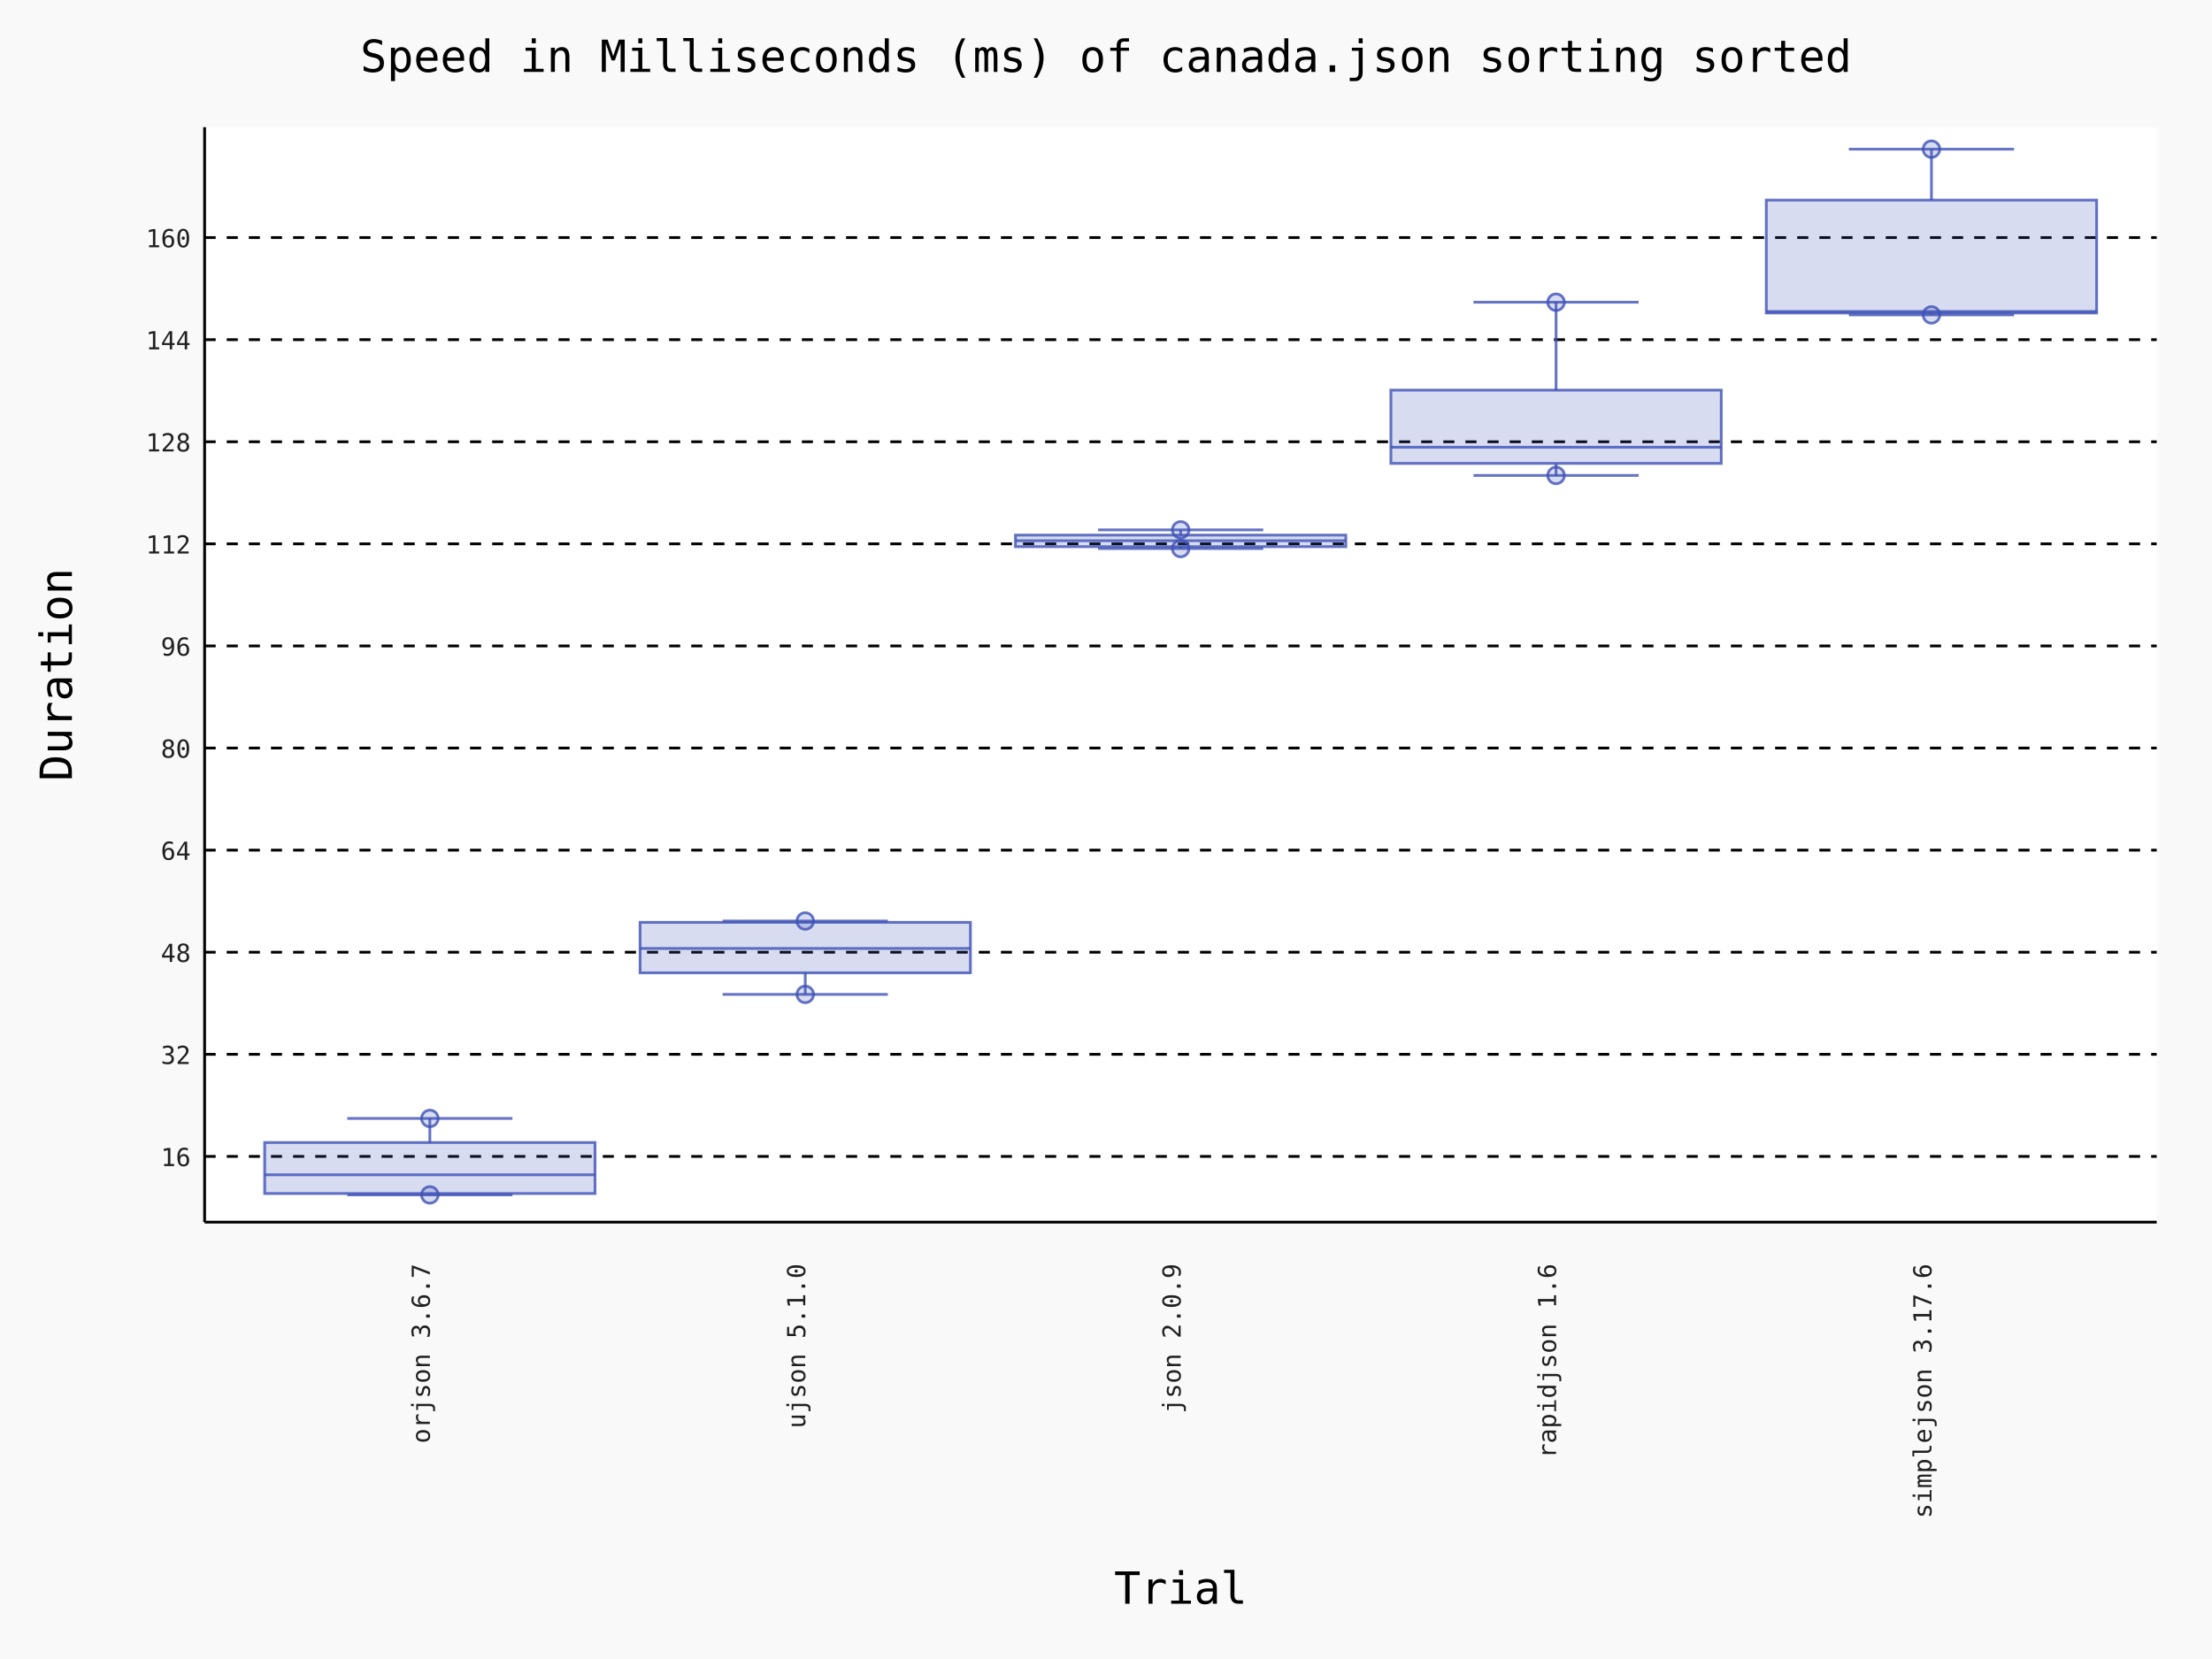
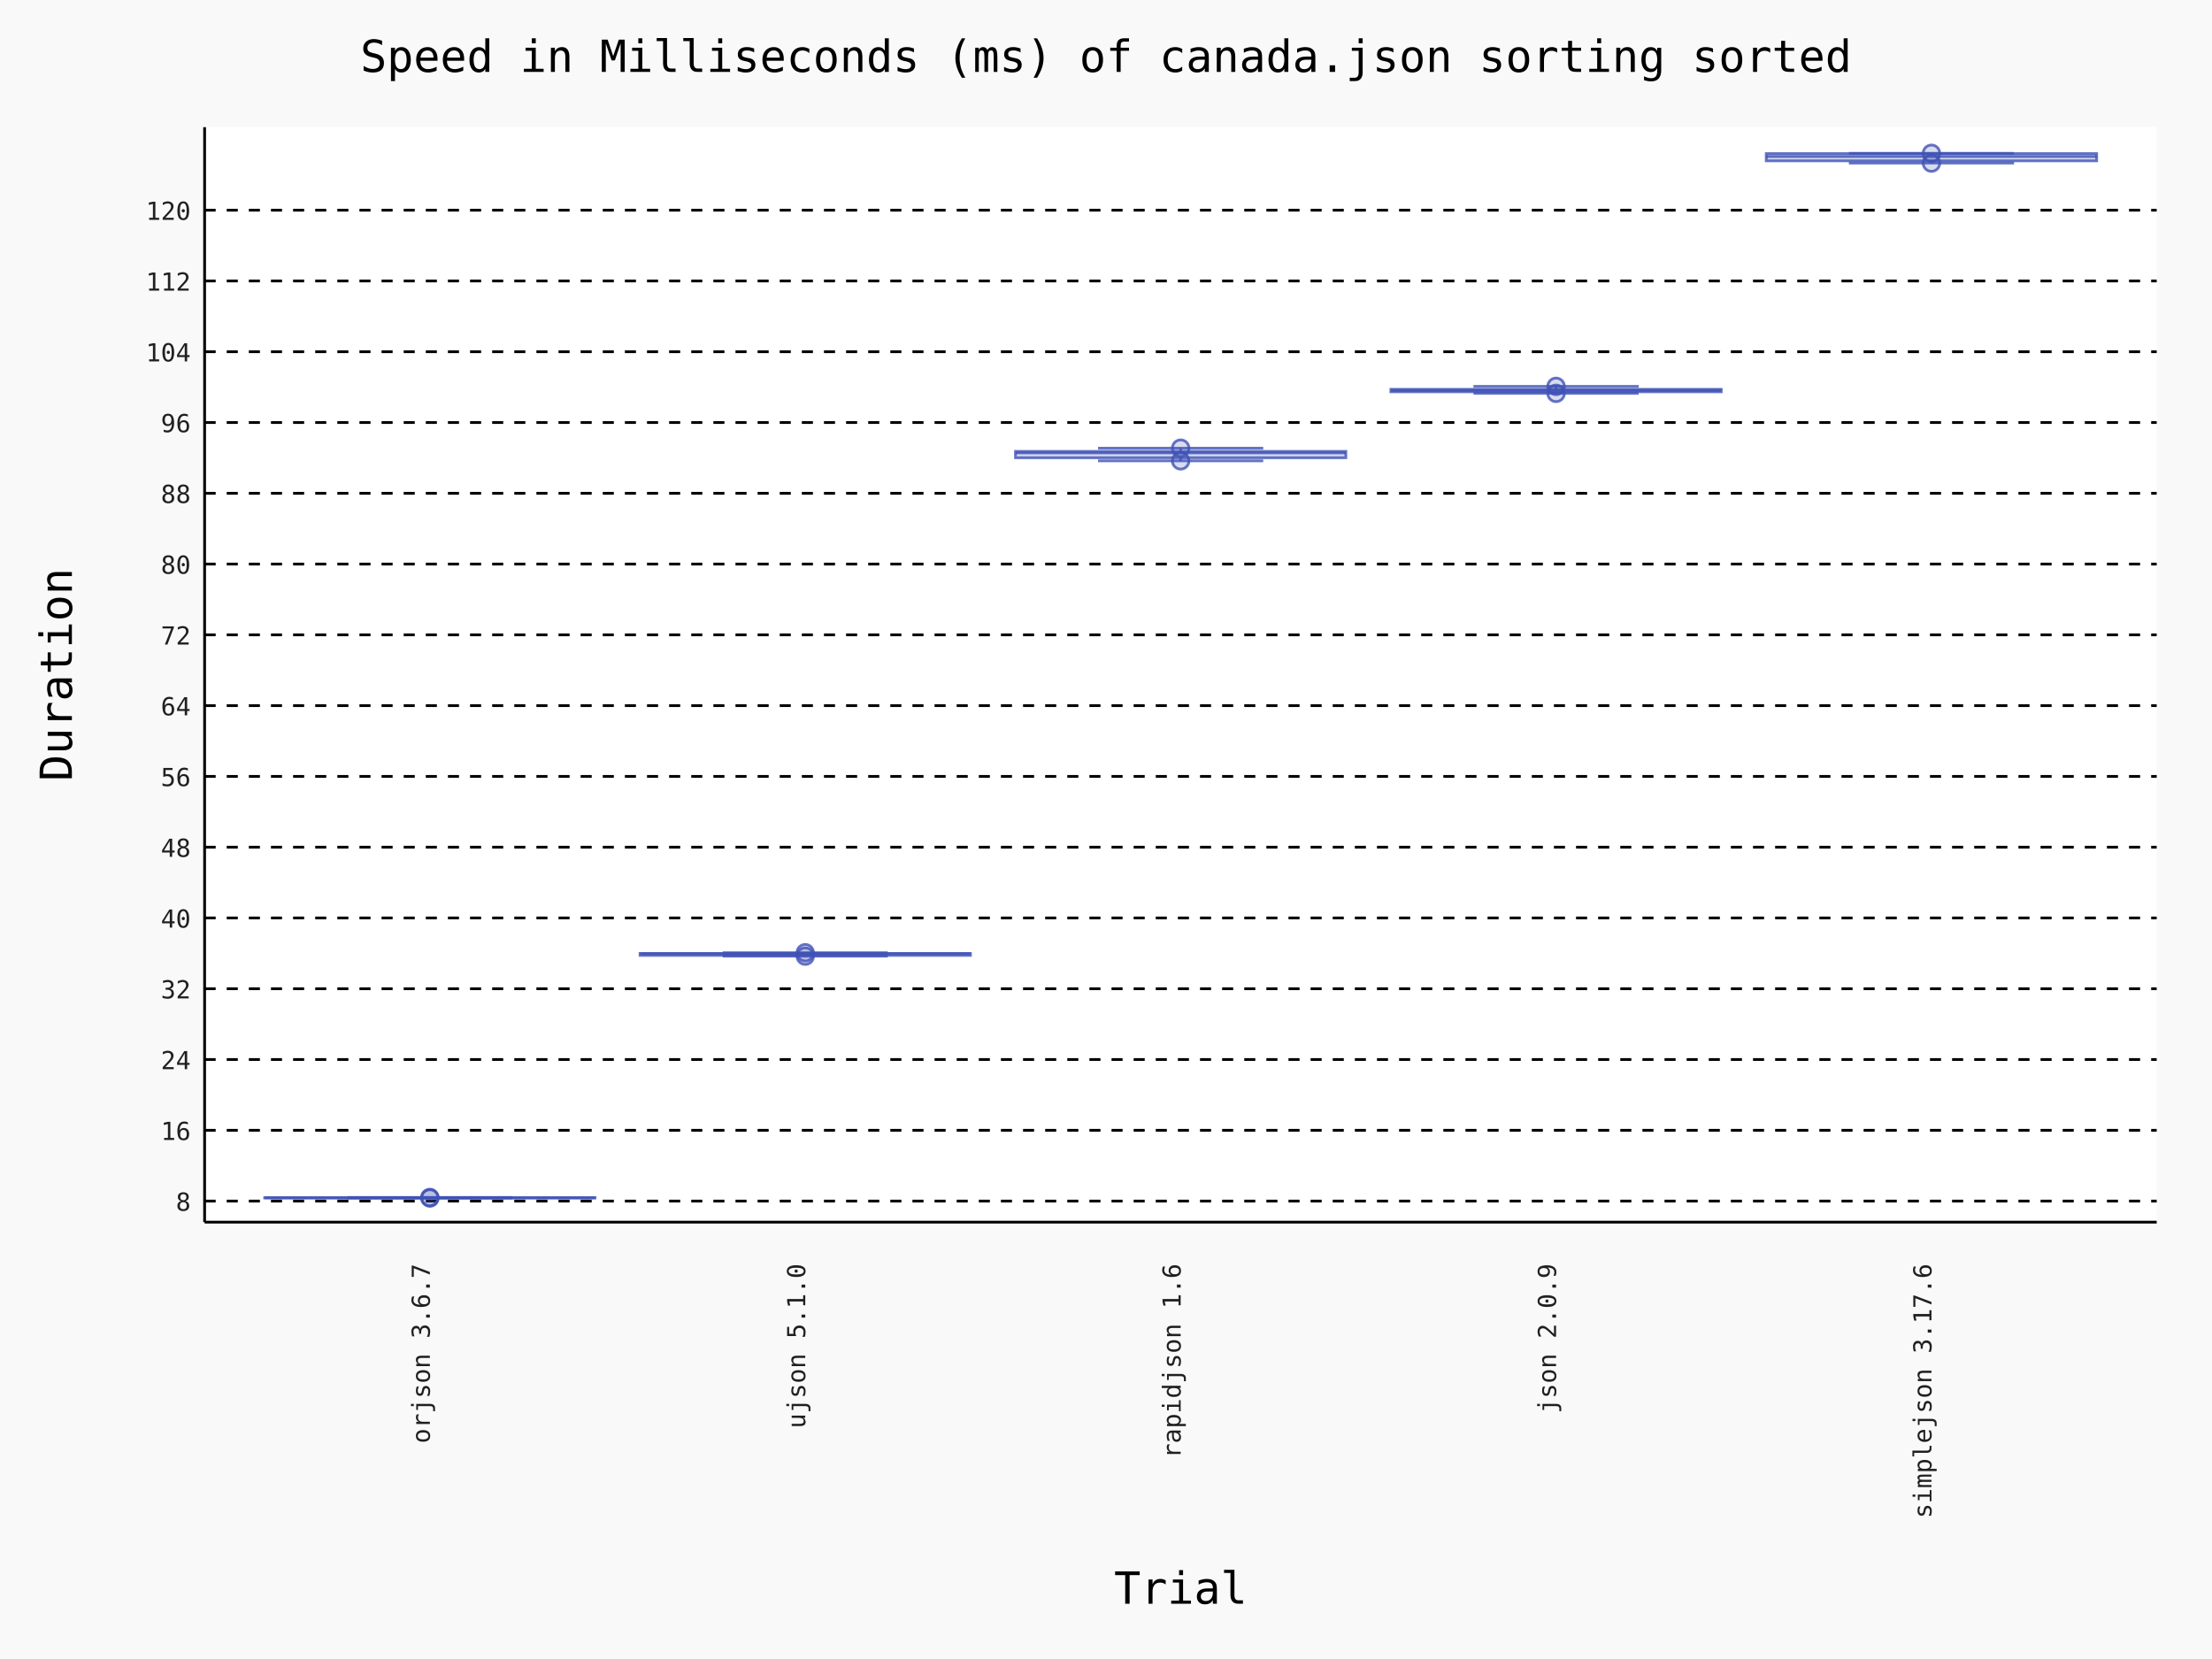
- <svg xmlns="http://www.w3.org/2000/svg" id="chart-1dc036ad-c5dd-4d63-9793-c0c69e29c4f5" class="pygal-chart" viewBox="0 0 800 600">
+ <svg xmlns="http://www.w3.org/2000/svg" id="chart-67cf3545-efe9-43ca-9584-199c4305cb6c" class="pygal-chart" viewBox="0 0 800 600">
  <defs>
-     <style type="text/css">#chart-1dc036ad-c5dd-4d63-9793-c0c69e29c4f5{-webkit-user-select:none;-webkit-font-smoothing:antialiased;font-family:Consolas,"Deja Vu Sans Mono","Bitstream Vera Sans Mono","Courier New",monospace}#chart-1dc036ad-c5dd-4d63-9793-c0c69e29c4f5 .title{font-family:Consolas,"Deja Vu Sans Mono","Bitstream Vera Sans Mono","Courier New",monospace;font-size:16px}#chart-1dc036ad-c5dd-4d63-9793-c0c69e29c4f5 .legends .legend text{font-family:Consolas,"Deja Vu Sans Mono","Bitstream Vera Sans Mono","Courier New",monospace;font-size:14px}#chart-1dc036ad-c5dd-4d63-9793-c0c69e29c4f5 .axis text{font-family:Consolas,"Deja Vu Sans Mono","Bitstream Vera Sans Mono","Courier New",monospace;font-size:10px}#chart-1dc036ad-c5dd-4d63-9793-c0c69e29c4f5 .axis text.major{font-family:Consolas,"Deja Vu Sans Mono","Bitstream Vera Sans Mono","Courier New",monospace;font-size:10px}#chart-1dc036ad-c5dd-4d63-9793-c0c69e29c4f5 .text-overlay text.value{font-family:Consolas,"Deja Vu Sans Mono","Bitstream Vera Sans Mono","Courier New",monospace;font-size:16px}#chart-1dc036ad-c5dd-4d63-9793-c0c69e29c4f5 .text-overlay text.label{font-family:Consolas,"Deja Vu Sans Mono","Bitstream Vera Sans Mono","Courier New",monospace;font-size:10px}#chart-1dc036ad-c5dd-4d63-9793-c0c69e29c4f5 .tooltip{font-family:Consolas,"Deja Vu Sans Mono","Bitstream Vera Sans Mono","Courier New",monospace;font-size:14px}#chart-1dc036ad-c5dd-4d63-9793-c0c69e29c4f5 text.no_data{font-family:Consolas,"Deja Vu Sans Mono","Bitstream Vera Sans Mono","Courier New",monospace;font-size:64px}
- #chart-1dc036ad-c5dd-4d63-9793-c0c69e29c4f5{background-color:rgba(249,249,249,1)}#chart-1dc036ad-c5dd-4d63-9793-c0c69e29c4f5 path,#chart-1dc036ad-c5dd-4d63-9793-c0c69e29c4f5 line,#chart-1dc036ad-c5dd-4d63-9793-c0c69e29c4f5 rect,#chart-1dc036ad-c5dd-4d63-9793-c0c69e29c4f5 circle{-webkit-transition:150ms;-moz-transition:150ms;transition:150ms}#chart-1dc036ad-c5dd-4d63-9793-c0c69e29c4f5 .graph &gt; .background{fill:rgba(249,249,249,1)}#chart-1dc036ad-c5dd-4d63-9793-c0c69e29c4f5 .plot &gt; .background{fill:rgba(255,255,255,1)}#chart-1dc036ad-c5dd-4d63-9793-c0c69e29c4f5 .graph{fill:rgba(0,0,0,.87)}#chart-1dc036ad-c5dd-4d63-9793-c0c69e29c4f5 text.no_data{fill:rgba(0,0,0,1)}#chart-1dc036ad-c5dd-4d63-9793-c0c69e29c4f5 .title{fill:rgba(0,0,0,1)}#chart-1dc036ad-c5dd-4d63-9793-c0c69e29c4f5 .legends .legend text{fill:rgba(0,0,0,.87)}#chart-1dc036ad-c5dd-4d63-9793-c0c69e29c4f5 .legends .legend:hover text{fill:rgba(0,0,0,1)}#chart-1dc036ad-c5dd-4d63-9793-c0c69e29c4f5 .axis .line{stroke:rgba(0,0,0,1)}#chart-1dc036ad-c5dd-4d63-9793-c0c69e29c4f5 .axis .guide.line{stroke:rgba(0,0,0,.54)}#chart-1dc036ad-c5dd-4d63-9793-c0c69e29c4f5 .axis .major.line{stroke:rgba(0,0,0,.87)}#chart-1dc036ad-c5dd-4d63-9793-c0c69e29c4f5 .axis text.major{fill:rgba(0,0,0,1)}#chart-1dc036ad-c5dd-4d63-9793-c0c69e29c4f5 .axis.y .guides:hover .guide.line,#chart-1dc036ad-c5dd-4d63-9793-c0c69e29c4f5 .line-graph .axis.x .guides:hover .guide.line,#chart-1dc036ad-c5dd-4d63-9793-c0c69e29c4f5 .stackedline-graph .axis.x .guides:hover .guide.line,#chart-1dc036ad-c5dd-4d63-9793-c0c69e29c4f5 .xy-graph .axis.x .guides:hover .guide.line{stroke:rgba(0,0,0,1)}#chart-1dc036ad-c5dd-4d63-9793-c0c69e29c4f5 .axis .guides:hover text{fill:rgba(0,0,0,1)}#chart-1dc036ad-c5dd-4d63-9793-c0c69e29c4f5 .reactive{fill-opacity:.7;stroke-opacity:.8;stroke-width:1}#chart-1dc036ad-c5dd-4d63-9793-c0c69e29c4f5 .ci{stroke:rgba(0,0,0,.87)}#chart-1dc036ad-c5dd-4d63-9793-c0c69e29c4f5 .reactive.active,#chart-1dc036ad-c5dd-4d63-9793-c0c69e29c4f5 .active .reactive{fill-opacity:.8;stroke-opacity:.9;stroke-width:4}#chart-1dc036ad-c5dd-4d63-9793-c0c69e29c4f5 .ci .reactive.active{stroke-width:1.5}#chart-1dc036ad-c5dd-4d63-9793-c0c69e29c4f5 .series text{fill:rgba(0,0,0,1)}#chart-1dc036ad-c5dd-4d63-9793-c0c69e29c4f5 .tooltip rect{fill:rgba(255,255,255,1);stroke:rgba(0,0,0,1);-webkit-transition:opacity 150ms;-moz-transition:opacity 150ms;transition:opacity 150ms}#chart-1dc036ad-c5dd-4d63-9793-c0c69e29c4f5 .tooltip .label{fill:rgba(0,0,0,.87)}#chart-1dc036ad-c5dd-4d63-9793-c0c69e29c4f5 .tooltip .label{fill:rgba(0,0,0,.87)}#chart-1dc036ad-c5dd-4d63-9793-c0c69e29c4f5 .tooltip .legend{font-size:.8em;fill:rgba(0,0,0,.54)}#chart-1dc036ad-c5dd-4d63-9793-c0c69e29c4f5 .tooltip .x_label{font-size:.6em;fill:rgba(0,0,0,1)}#chart-1dc036ad-c5dd-4d63-9793-c0c69e29c4f5 .tooltip .xlink{font-size:.5em;text-decoration:underline}#chart-1dc036ad-c5dd-4d63-9793-c0c69e29c4f5 .tooltip .value{font-size:1.5em}#chart-1dc036ad-c5dd-4d63-9793-c0c69e29c4f5 .bound{font-size:.5em}#chart-1dc036ad-c5dd-4d63-9793-c0c69e29c4f5 .max-value{font-size:.75em;fill:rgba(0,0,0,.54)}#chart-1dc036ad-c5dd-4d63-9793-c0c69e29c4f5 .map-element{fill:rgba(255,255,255,1);stroke:rgba(0,0,0,.54) !important}#chart-1dc036ad-c5dd-4d63-9793-c0c69e29c4f5 .map-element .reactive{fill-opacity:inherit;stroke-opacity:inherit}#chart-1dc036ad-c5dd-4d63-9793-c0c69e29c4f5 .color-0,#chart-1dc036ad-c5dd-4d63-9793-c0c69e29c4f5 .color-0 a:visited{stroke:#3F51B5;fill:#3F51B5}#chart-1dc036ad-c5dd-4d63-9793-c0c69e29c4f5 .color-1,#chart-1dc036ad-c5dd-4d63-9793-c0c69e29c4f5 .color-1 a:visited{stroke:#3F51B5;fill:#3F51B5}#chart-1dc036ad-c5dd-4d63-9793-c0c69e29c4f5 .color-2,#chart-1dc036ad-c5dd-4d63-9793-c0c69e29c4f5 .color-2 a:visited{stroke:#3F51B5;fill:#3F51B5}#chart-1dc036ad-c5dd-4d63-9793-c0c69e29c4f5 .color-3,#chart-1dc036ad-c5dd-4d63-9793-c0c69e29c4f5 .color-3 a:visited{stroke:#3F51B5;fill:#3F51B5}#chart-1dc036ad-c5dd-4d63-9793-c0c69e29c4f5 .color-4,#chart-1dc036ad-c5dd-4d63-9793-c0c69e29c4f5 .color-4 a:visited{stroke:#3F51B5;fill:#3F51B5}#chart-1dc036ad-c5dd-4d63-9793-c0c69e29c4f5 .text-overlay .color-0 text{fill:black}#chart-1dc036ad-c5dd-4d63-9793-c0c69e29c4f5 .text-overlay .color-1 text{fill:black}#chart-1dc036ad-c5dd-4d63-9793-c0c69e29c4f5 .text-overlay .color-2 text{fill:black}#chart-1dc036ad-c5dd-4d63-9793-c0c69e29c4f5 .text-overlay .color-3 text{fill:black}#chart-1dc036ad-c5dd-4d63-9793-c0c69e29c4f5 .text-overlay .color-4 text{fill:black}
- #chart-1dc036ad-c5dd-4d63-9793-c0c69e29c4f5 text.no_data{text-anchor:middle}#chart-1dc036ad-c5dd-4d63-9793-c0c69e29c4f5 .guide.line{fill:none}#chart-1dc036ad-c5dd-4d63-9793-c0c69e29c4f5 .centered{text-anchor:middle}#chart-1dc036ad-c5dd-4d63-9793-c0c69e29c4f5 .title{text-anchor:middle}#chart-1dc036ad-c5dd-4d63-9793-c0c69e29c4f5 .legends .legend text{fill-opacity:1}#chart-1dc036ad-c5dd-4d63-9793-c0c69e29c4f5 .axis.x text{text-anchor:middle}#chart-1dc036ad-c5dd-4d63-9793-c0c69e29c4f5 .axis.x:not(.web) text[transform]{text-anchor:start}#chart-1dc036ad-c5dd-4d63-9793-c0c69e29c4f5 .axis.x:not(.web) text[transform].backwards{text-anchor:end}#chart-1dc036ad-c5dd-4d63-9793-c0c69e29c4f5 .axis.y text{text-anchor:end}#chart-1dc036ad-c5dd-4d63-9793-c0c69e29c4f5 .axis.y text[transform].backwards{text-anchor:start}#chart-1dc036ad-c5dd-4d63-9793-c0c69e29c4f5 .axis.y2 text{text-anchor:start}#chart-1dc036ad-c5dd-4d63-9793-c0c69e29c4f5 .axis.y2 text[transform].backwards{text-anchor:end}#chart-1dc036ad-c5dd-4d63-9793-c0c69e29c4f5 .axis .guide.line{stroke-dasharray:4,4;stroke:black}#chart-1dc036ad-c5dd-4d63-9793-c0c69e29c4f5 .axis .major.guide.line{stroke-dasharray:6,6;stroke:black}#chart-1dc036ad-c5dd-4d63-9793-c0c69e29c4f5 .horizontal .axis.y .guide.line,#chart-1dc036ad-c5dd-4d63-9793-c0c69e29c4f5 .horizontal .axis.y2 .guide.line,#chart-1dc036ad-c5dd-4d63-9793-c0c69e29c4f5 .vertical .axis.x .guide.line{opacity:0}#chart-1dc036ad-c5dd-4d63-9793-c0c69e29c4f5 .horizontal .axis.always_show .guide.line,#chart-1dc036ad-c5dd-4d63-9793-c0c69e29c4f5 .vertical .axis.always_show .guide.line{opacity:1 !important}#chart-1dc036ad-c5dd-4d63-9793-c0c69e29c4f5 .axis.y .guides:hover .guide.line,#chart-1dc036ad-c5dd-4d63-9793-c0c69e29c4f5 .axis.y2 .guides:hover .guide.line,#chart-1dc036ad-c5dd-4d63-9793-c0c69e29c4f5 .axis.x .guides:hover .guide.line{opacity:1}#chart-1dc036ad-c5dd-4d63-9793-c0c69e29c4f5 .axis .guides:hover text{opacity:1}#chart-1dc036ad-c5dd-4d63-9793-c0c69e29c4f5 .nofill{fill:none}#chart-1dc036ad-c5dd-4d63-9793-c0c69e29c4f5 .subtle-fill{fill-opacity:.2}#chart-1dc036ad-c5dd-4d63-9793-c0c69e29c4f5 .dot{stroke-width:1px;fill-opacity:1;stroke-opacity:1}#chart-1dc036ad-c5dd-4d63-9793-c0c69e29c4f5 .dot.active{stroke-width:5px}#chart-1dc036ad-c5dd-4d63-9793-c0c69e29c4f5 .dot.negative{fill:transparent}#chart-1dc036ad-c5dd-4d63-9793-c0c69e29c4f5 text,#chart-1dc036ad-c5dd-4d63-9793-c0c69e29c4f5 tspan{stroke:none !important}#chart-1dc036ad-c5dd-4d63-9793-c0c69e29c4f5 .series text.active{opacity:1}#chart-1dc036ad-c5dd-4d63-9793-c0c69e29c4f5 .tooltip rect{fill-opacity:.95;stroke-width:.5}#chart-1dc036ad-c5dd-4d63-9793-c0c69e29c4f5 .tooltip text{fill-opacity:1}#chart-1dc036ad-c5dd-4d63-9793-c0c69e29c4f5 .showable{visibility:hidden}#chart-1dc036ad-c5dd-4d63-9793-c0c69e29c4f5 .showable.shown{visibility:visible}#chart-1dc036ad-c5dd-4d63-9793-c0c69e29c4f5 .gauge-background{fill:rgba(229,229,229,1);stroke:none}#chart-1dc036ad-c5dd-4d63-9793-c0c69e29c4f5 .bg-lines{stroke:rgba(249,249,249,1);stroke-width:2px}
+     <style type="text/css">#chart-67cf3545-efe9-43ca-9584-199c4305cb6c{-webkit-user-select:none;-webkit-font-smoothing:antialiased;font-family:Consolas,"Deja Vu Sans Mono","Bitstream Vera Sans Mono","Courier New",monospace}#chart-67cf3545-efe9-43ca-9584-199c4305cb6c .title{font-family:Consolas,"Deja Vu Sans Mono","Bitstream Vera Sans Mono","Courier New",monospace;font-size:16px}#chart-67cf3545-efe9-43ca-9584-199c4305cb6c .legends .legend text{font-family:Consolas,"Deja Vu Sans Mono","Bitstream Vera Sans Mono","Courier New",monospace;font-size:14px}#chart-67cf3545-efe9-43ca-9584-199c4305cb6c .axis text{font-family:Consolas,"Deja Vu Sans Mono","Bitstream Vera Sans Mono","Courier New",monospace;font-size:10px}#chart-67cf3545-efe9-43ca-9584-199c4305cb6c .axis text.major{font-family:Consolas,"Deja Vu Sans Mono","Bitstream Vera Sans Mono","Courier New",monospace;font-size:10px}#chart-67cf3545-efe9-43ca-9584-199c4305cb6c .text-overlay text.value{font-family:Consolas,"Deja Vu Sans Mono","Bitstream Vera Sans Mono","Courier New",monospace;font-size:16px}#chart-67cf3545-efe9-43ca-9584-199c4305cb6c .text-overlay text.label{font-family:Consolas,"Deja Vu Sans Mono","Bitstream Vera Sans Mono","Courier New",monospace;font-size:10px}#chart-67cf3545-efe9-43ca-9584-199c4305cb6c .tooltip{font-family:Consolas,"Deja Vu Sans Mono","Bitstream Vera Sans Mono","Courier New",monospace;font-size:14px}#chart-67cf3545-efe9-43ca-9584-199c4305cb6c text.no_data{font-family:Consolas,"Deja Vu Sans Mono","Bitstream Vera Sans Mono","Courier New",monospace;font-size:64px}
+ #chart-67cf3545-efe9-43ca-9584-199c4305cb6c{background-color:rgba(249,249,249,1)}#chart-67cf3545-efe9-43ca-9584-199c4305cb6c path,#chart-67cf3545-efe9-43ca-9584-199c4305cb6c line,#chart-67cf3545-efe9-43ca-9584-199c4305cb6c rect,#chart-67cf3545-efe9-43ca-9584-199c4305cb6c circle{-webkit-transition:150ms;-moz-transition:150ms;transition:150ms}#chart-67cf3545-efe9-43ca-9584-199c4305cb6c .graph &gt; .background{fill:rgba(249,249,249,1)}#chart-67cf3545-efe9-43ca-9584-199c4305cb6c .plot &gt; .background{fill:rgba(255,255,255,1)}#chart-67cf3545-efe9-43ca-9584-199c4305cb6c .graph{fill:rgba(0,0,0,.87)}#chart-67cf3545-efe9-43ca-9584-199c4305cb6c text.no_data{fill:rgba(0,0,0,1)}#chart-67cf3545-efe9-43ca-9584-199c4305cb6c .title{fill:rgba(0,0,0,1)}#chart-67cf3545-efe9-43ca-9584-199c4305cb6c .legends .legend text{fill:rgba(0,0,0,.87)}#chart-67cf3545-efe9-43ca-9584-199c4305cb6c .legends .legend:hover text{fill:rgba(0,0,0,1)}#chart-67cf3545-efe9-43ca-9584-199c4305cb6c .axis .line{stroke:rgba(0,0,0,1)}#chart-67cf3545-efe9-43ca-9584-199c4305cb6c .axis .guide.line{stroke:rgba(0,0,0,.54)}#chart-67cf3545-efe9-43ca-9584-199c4305cb6c .axis .major.line{stroke:rgba(0,0,0,.87)}#chart-67cf3545-efe9-43ca-9584-199c4305cb6c .axis text.major{fill:rgba(0,0,0,1)}#chart-67cf3545-efe9-43ca-9584-199c4305cb6c .axis.y .guides:hover .guide.line,#chart-67cf3545-efe9-43ca-9584-199c4305cb6c .line-graph .axis.x .guides:hover .guide.line,#chart-67cf3545-efe9-43ca-9584-199c4305cb6c .stackedline-graph .axis.x .guides:hover .guide.line,#chart-67cf3545-efe9-43ca-9584-199c4305cb6c .xy-graph .axis.x .guides:hover .guide.line{stroke:rgba(0,0,0,1)}#chart-67cf3545-efe9-43ca-9584-199c4305cb6c .axis .guides:hover text{fill:rgba(0,0,0,1)}#chart-67cf3545-efe9-43ca-9584-199c4305cb6c .reactive{fill-opacity:.7;stroke-opacity:.8;stroke-width:1}#chart-67cf3545-efe9-43ca-9584-199c4305cb6c .ci{stroke:rgba(0,0,0,.87)}#chart-67cf3545-efe9-43ca-9584-199c4305cb6c .reactive.active,#chart-67cf3545-efe9-43ca-9584-199c4305cb6c .active .reactive{fill-opacity:.8;stroke-opacity:.9;stroke-width:4}#chart-67cf3545-efe9-43ca-9584-199c4305cb6c .ci .reactive.active{stroke-width:1.5}#chart-67cf3545-efe9-43ca-9584-199c4305cb6c .series text{fill:rgba(0,0,0,1)}#chart-67cf3545-efe9-43ca-9584-199c4305cb6c .tooltip rect{fill:rgba(255,255,255,1);stroke:rgba(0,0,0,1);-webkit-transition:opacity 150ms;-moz-transition:opacity 150ms;transition:opacity 150ms}#chart-67cf3545-efe9-43ca-9584-199c4305cb6c .tooltip .label{fill:rgba(0,0,0,.87)}#chart-67cf3545-efe9-43ca-9584-199c4305cb6c .tooltip .label{fill:rgba(0,0,0,.87)}#chart-67cf3545-efe9-43ca-9584-199c4305cb6c .tooltip .legend{font-size:.8em;fill:rgba(0,0,0,.54)}#chart-67cf3545-efe9-43ca-9584-199c4305cb6c .tooltip .x_label{font-size:.6em;fill:rgba(0,0,0,1)}#chart-67cf3545-efe9-43ca-9584-199c4305cb6c .tooltip .xlink{font-size:.5em;text-decoration:underline}#chart-67cf3545-efe9-43ca-9584-199c4305cb6c .tooltip .value{font-size:1.5em}#chart-67cf3545-efe9-43ca-9584-199c4305cb6c .bound{font-size:.5em}#chart-67cf3545-efe9-43ca-9584-199c4305cb6c .max-value{font-size:.75em;fill:rgba(0,0,0,.54)}#chart-67cf3545-efe9-43ca-9584-199c4305cb6c .map-element{fill:rgba(255,255,255,1);stroke:rgba(0,0,0,.54) !important}#chart-67cf3545-efe9-43ca-9584-199c4305cb6c .map-element .reactive{fill-opacity:inherit;stroke-opacity:inherit}#chart-67cf3545-efe9-43ca-9584-199c4305cb6c .color-0,#chart-67cf3545-efe9-43ca-9584-199c4305cb6c .color-0 a:visited{stroke:#3F51B5;fill:#3F51B5}#chart-67cf3545-efe9-43ca-9584-199c4305cb6c .color-1,#chart-67cf3545-efe9-43ca-9584-199c4305cb6c .color-1 a:visited{stroke:#3F51B5;fill:#3F51B5}#chart-67cf3545-efe9-43ca-9584-199c4305cb6c .color-2,#chart-67cf3545-efe9-43ca-9584-199c4305cb6c .color-2 a:visited{stroke:#3F51B5;fill:#3F51B5}#chart-67cf3545-efe9-43ca-9584-199c4305cb6c .color-3,#chart-67cf3545-efe9-43ca-9584-199c4305cb6c .color-3 a:visited{stroke:#3F51B5;fill:#3F51B5}#chart-67cf3545-efe9-43ca-9584-199c4305cb6c .color-4,#chart-67cf3545-efe9-43ca-9584-199c4305cb6c .color-4 a:visited{stroke:#3F51B5;fill:#3F51B5}#chart-67cf3545-efe9-43ca-9584-199c4305cb6c .text-overlay .color-0 text{fill:black}#chart-67cf3545-efe9-43ca-9584-199c4305cb6c .text-overlay .color-1 text{fill:black}#chart-67cf3545-efe9-43ca-9584-199c4305cb6c .text-overlay .color-2 text{fill:black}#chart-67cf3545-efe9-43ca-9584-199c4305cb6c .text-overlay .color-3 text{fill:black}#chart-67cf3545-efe9-43ca-9584-199c4305cb6c .text-overlay .color-4 text{fill:black}
+ #chart-67cf3545-efe9-43ca-9584-199c4305cb6c text.no_data{text-anchor:middle}#chart-67cf3545-efe9-43ca-9584-199c4305cb6c .guide.line{fill:none}#chart-67cf3545-efe9-43ca-9584-199c4305cb6c .centered{text-anchor:middle}#chart-67cf3545-efe9-43ca-9584-199c4305cb6c .title{text-anchor:middle}#chart-67cf3545-efe9-43ca-9584-199c4305cb6c .legends .legend text{fill-opacity:1}#chart-67cf3545-efe9-43ca-9584-199c4305cb6c .axis.x text{text-anchor:middle}#chart-67cf3545-efe9-43ca-9584-199c4305cb6c .axis.x:not(.web) text[transform]{text-anchor:start}#chart-67cf3545-efe9-43ca-9584-199c4305cb6c .axis.x:not(.web) text[transform].backwards{text-anchor:end}#chart-67cf3545-efe9-43ca-9584-199c4305cb6c .axis.y text{text-anchor:end}#chart-67cf3545-efe9-43ca-9584-199c4305cb6c .axis.y text[transform].backwards{text-anchor:start}#chart-67cf3545-efe9-43ca-9584-199c4305cb6c .axis.y2 text{text-anchor:start}#chart-67cf3545-efe9-43ca-9584-199c4305cb6c .axis.y2 text[transform].backwards{text-anchor:end}#chart-67cf3545-efe9-43ca-9584-199c4305cb6c .axis .guide.line{stroke-dasharray:4,4;stroke:black}#chart-67cf3545-efe9-43ca-9584-199c4305cb6c .axis .major.guide.line{stroke-dasharray:6,6;stroke:black}#chart-67cf3545-efe9-43ca-9584-199c4305cb6c .horizontal .axis.y .guide.line,#chart-67cf3545-efe9-43ca-9584-199c4305cb6c .horizontal .axis.y2 .guide.line,#chart-67cf3545-efe9-43ca-9584-199c4305cb6c .vertical .axis.x .guide.line{opacity:0}#chart-67cf3545-efe9-43ca-9584-199c4305cb6c .horizontal .axis.always_show .guide.line,#chart-67cf3545-efe9-43ca-9584-199c4305cb6c .vertical .axis.always_show .guide.line{opacity:1 !important}#chart-67cf3545-efe9-43ca-9584-199c4305cb6c .axis.y .guides:hover .guide.line,#chart-67cf3545-efe9-43ca-9584-199c4305cb6c .axis.y2 .guides:hover .guide.line,#chart-67cf3545-efe9-43ca-9584-199c4305cb6c .axis.x .guides:hover .guide.line{opacity:1}#chart-67cf3545-efe9-43ca-9584-199c4305cb6c .axis .guides:hover text{opacity:1}#chart-67cf3545-efe9-43ca-9584-199c4305cb6c .nofill{fill:none}#chart-67cf3545-efe9-43ca-9584-199c4305cb6c .subtle-fill{fill-opacity:.2}#chart-67cf3545-efe9-43ca-9584-199c4305cb6c .dot{stroke-width:1px;fill-opacity:1;stroke-opacity:1}#chart-67cf3545-efe9-43ca-9584-199c4305cb6c .dot.active{stroke-width:5px}#chart-67cf3545-efe9-43ca-9584-199c4305cb6c .dot.negative{fill:transparent}#chart-67cf3545-efe9-43ca-9584-199c4305cb6c text,#chart-67cf3545-efe9-43ca-9584-199c4305cb6c tspan{stroke:none !important}#chart-67cf3545-efe9-43ca-9584-199c4305cb6c .series text.active{opacity:1}#chart-67cf3545-efe9-43ca-9584-199c4305cb6c .tooltip rect{fill-opacity:.95;stroke-width:.5}#chart-67cf3545-efe9-43ca-9584-199c4305cb6c .tooltip text{fill-opacity:1}#chart-67cf3545-efe9-43ca-9584-199c4305cb6c .showable{visibility:hidden}#chart-67cf3545-efe9-43ca-9584-199c4305cb6c .showable.shown{visibility:visible}#chart-67cf3545-efe9-43ca-9584-199c4305cb6c .gauge-background{fill:rgba(229,229,229,1);stroke:none}#chart-67cf3545-efe9-43ca-9584-199c4305cb6c .bg-lines{stroke:rgba(249,249,249,1);stroke-width:2px}
.tooltip .value{font-size:1em !important}.axis text{font-size:9px !important}</style>
  </defs>
  <g class="graph custombox-graph vertical">
    <rect x="0" y="0" width="800" height="600" class="background" />
    <g transform="translate(74, 46)" class="plot">
      <rect x="0" y="0" width="706.0" height="396.0" class="background" />
      <g class="axis y always_show">
        <path d="M0 396 h706" class="line" />
        <g class="guides">
-           <path d="M0 372.231 h706" class="guide line" />
-           <text x="-5" y="375.731" class="">16</text>
+           <path d="M0 388.385 h706" class="guide line" />
+           <text x="-5" y="391.885" class="">8</text>
        </g>
        <g class="guides">
-           <path d="M0 335.308 h706" class="guide line" />
-           <text x="-5" y="338.808" class="">32</text>
+           <path d="M0 362.787 h706" class="guide line" />
+           <text x="-5" y="366.287" class="">16</text>
        </g>
        <g class="guides">
-           <path d="M0 298.385 h706" class="guide line" />
-           <text x="-5" y="301.885" class="">48</text>
+           <path d="M0 337.189 h706" class="guide line" />
+           <text x="-5" y="340.689" class="">24</text>
        </g>
        <g class="guides">
-           <path d="M0 261.462 h706" class="guide line" />
-           <text x="-5" y="264.962" class="">64</text>
+           <path d="M0 311.591 h706" class="guide line" />
+           <text x="-5" y="315.091" class="">32</text>
        </g>
        <g class="guides">
-           <path d="M0 224.538 h706" class="guide line" />
-           <text x="-5" y="228.038" class="">80</text>
+           <path d="M0 285.993 h706" class="guide line" />
+           <text x="-5" y="289.493" class="">40</text>
        </g>
        <g class="guides">
-           <path d="M0 187.615 h706" class="guide line" />
-           <text x="-5" y="191.115" class="">96</text>
+           <path d="M0 260.395 h706" class="guide line" />
+           <text x="-5" y="263.895" class="">48</text>
        </g>
        <g class="guides">
-           <path d="M0 150.692 h706" class="guide line" />
-           <text x="-5" y="154.192" class="">112</text>
+           <path d="M0 234.797 h706" class="guide line" />
+           <text x="-5" y="238.297" class="">56</text>
        </g>
        <g class="guides">
-           <path d="M0 113.769 h706" class="guide line" />
-           <text x="-5" y="117.269" class="">128</text>
+           <path d="M0 209.199 h706" class="guide line" />
+           <text x="-5" y="212.699" class="">64</text>
        </g>
        <g class="guides">
-           <path d="M0 76.846 h706" class="guide line" />
-           <text x="-5" y="80.346" class="">144</text>
+           <path d="M0 183.601 h706" class="guide line" />
+           <text x="-5" y="187.101" class="">72</text>
        </g>
        <g class="guides">
-           <path d="M0 39.923 h706" class="guide line" />
-           <text x="-5" y="43.423" class="">160</text>
+           <path d="M0 158.003 h706" class="guide line" />
+           <text x="-5" y="161.503" class="">80</text>
+         </g>
+         <g class="guides">
+           <path d="M0 132.405 h706" class="guide line" />
+           <text x="-5" y="135.905" class="">88</text>
+         </g>
+         <g class="guides">
+           <path d="M0 106.807 h706" class="guide line" />
+           <text x="-5" y="110.307" class="">96</text>
+         </g>
+         <g class="guides">
+           <path d="M0 81.209 h706" class="guide line" />
+           <text x="-5" y="84.709" class="">104</text>
+         </g>
+         <g class="guides">
+           <path d="M0 55.612 h706" class="guide line" />
+           <text x="-5" y="59.112" class="">112</text>
+         </g>
+         <g class="guides">
+           <path d="M0 30.014 h706" class="guide line" />
+           <text x="-5" y="33.514" class="">120</text>
        </g>
      </g>
      <g class="axis x">
        <path d="M0 0 v396" class="line" />
        <g class="guides">
          <path d="M81.462 0 v396" class="guide line" />
          <text x="81.462" y="411.0" class="backwards" transform="rotate(270 81.46154 411)">orjson 3.6.7</text>
        </g>
        <g class="guides">
          <path d="M217.231 0 v396" class="guide line" />
          <text x="217.231" y="411.0" class="backwards" transform="rotate(270 217.2308 411)">ujson 5.1.0</text>
        </g>
        <g class="guides">
          <path d="M353 0 v396" class="guide line" />
-           <text x="353.0" y="411.0" class="backwards" transform="rotate(270 353 411)">json 2.0.9</text>
+           <text x="353.0" y="411.0" class="backwards" transform="rotate(270 353 411)">rapidjson 1.6</text>
        </g>
        <g class="guides">
          <path d="M488.769 0 v396" class="guide line" />
-           <text x="488.769" y="411.0" class="backwards" transform="rotate(270 488.7692 411)">rapidjson 1.6</text>
+           <text x="488.769" y="411.0" class="backwards" transform="rotate(270 488.7692 411)">json 2.0.9</text>
        </g>
        <g class="guides">
          <path d="M624.538 0 v396" class="guide line" />
          <text x="624.538" y="411.0" class="backwards" transform="rotate(270 624.5385 411)">simplejson 3.17.6</text>
        </g>
      </g>
      <g class="series serie-0 color-0">
        <g class="boxes">
          <g class="box">
-             <path stroke-width="3" d="M51.592 386.152 L111.331 386.152" class="reactive tooltip-trigger" />
-             <path stroke-width="3" d="M21.723 378.882 L141.2 378.882" class="reactive tooltip-trigger" />
-             <path stroke-width="3" d="M51.592 358.497 L111.331 358.497" class="reactive tooltip-trigger" />
-             <path stroke-width="2" d="M81.462 386.152 L81.462 385.652" class="reactive tooltip-trigger" />
-             <path stroke-width="2" d="M81.462 358.497 L81.462 367.209" class="reactive tooltip-trigger" />
-             <rect x="21.723" y="367.209" height="18.443" width="119.477" class="subtle-fill reactive tooltip-trigger" />
-             <circle cx="81.462" cy="386.152" r="3" class="subtle-fill reactive tooltip-trigger" />
-             <circle cx="81.462" cy="358.497" r="3" class="subtle-fill reactive tooltip-trigger" />
+             <path stroke-width="3" d="M51.592 387.279 L111.331 387.279" class="reactive tooltip-trigger" />
+             <path stroke-width="3" d="M21.723 387.212 L141.2 387.212" class="reactive tooltip-trigger" />
+             <path stroke-width="3" d="M51.592 387.086 L111.331 387.086" class="reactive tooltip-trigger" />
+             <path stroke-width="2" d="M81.462 387.279 L81.462 387.251" class="reactive tooltip-trigger" />
+             <path stroke-width="2" d="M81.462 387.086 L81.462 387.133" class="reactive tooltip-trigger" />
+             <rect x="21.723" y="387.133" height="0.118" width="119.477" class="subtle-fill reactive tooltip-trigger" />
+             <circle cx="81.462" cy="387.279" r="3" class="subtle-fill reactive tooltip-trigger" />
+             <circle cx="81.462" cy="387.086" r="3" class="subtle-fill reactive tooltip-trigger" />
          </g>
        </g>
      </g>
      <g class="series serie-1 color-1">
        <g class="boxes">
          <g class="box">
-             <path stroke-width="3" d="M187.362 313.638 L247.1 313.638" class="reactive tooltip-trigger" />
-             <path stroke-width="3" d="M157.492 297.017 L276.969 297.017" class="reactive tooltip-trigger" />
-             <path stroke-width="3" d="M187.362 287.101 L247.1 287.101" class="reactive tooltip-trigger" />
-             <path stroke-width="2" d="M217.231 313.638 L217.231 305.839" class="reactive tooltip-trigger" />
-             <path stroke-width="2" d="M217.231 287.101 L217.231 287.577" class="reactive tooltip-trigger" />
-             <rect x="157.492" y="287.577" height="18.262" width="119.477" class="subtle-fill reactive tooltip-trigger" />
-             <circle cx="217.231" cy="313.638" r="3" class="subtle-fill reactive tooltip-trigger" />
-             <circle cx="217.231" cy="287.101" r="3" class="subtle-fill reactive tooltip-trigger" />
+             <path stroke-width="3" d="M187.362 299.802 L247.1 299.802" class="reactive tooltip-trigger" />
+             <path stroke-width="3" d="M157.492 298.93 L276.969 298.93" class="reactive tooltip-trigger" />
+             <path stroke-width="3" d="M187.362 298.568 L247.1 298.568" class="reactive tooltip-trigger" />
+             <path stroke-width="2" d="M217.231 299.802 L217.231 299.515" class="reactive tooltip-trigger" />
+             <path stroke-width="2" d="M217.231 298.568 L217.231 298.835" class="reactive tooltip-trigger" />
+             <rect x="157.492" y="298.835" height="0.68" width="119.477" class="subtle-fill reactive tooltip-trigger" />
+             <circle cx="217.231" cy="299.802" r="3" class="subtle-fill reactive tooltip-trigger" />
+             <circle cx="217.231" cy="298.568" r="3" class="subtle-fill reactive tooltip-trigger" />
          </g>
        </g>
      </g>
      <g class="series serie-2 color-2">
        <g class="boxes">
          <g class="box">
-             <path stroke-width="3" d="M323.131 152.387 L382.869 152.387" class="reactive tooltip-trigger" />
-             <path stroke-width="3" d="M293.262 149.551 L412.738 149.551" class="reactive tooltip-trigger" />
-             <path stroke-width="3" d="M323.131 145.638 L382.869 145.638" class="reactive tooltip-trigger" />
-             <path stroke-width="2" d="M353 152.387 L353 151.712" class="reactive tooltip-trigger" />
-             <path stroke-width="2" d="M353 145.638 L353 147.524" class="reactive tooltip-trigger" />
-             <rect x="293.262" y="147.524" height="4.189" width="119.477" class="subtle-fill reactive tooltip-trigger" />
-             <circle cx="353.0" cy="152.387" r="3" class="subtle-fill reactive tooltip-trigger" />
-             <circle cx="353.0" cy="145.638" r="3" class="subtle-fill reactive tooltip-trigger" />
+             <path stroke-width="3" d="M323.131 120.664 L382.869 120.664" class="reactive tooltip-trigger" />
+             <path stroke-width="3" d="M293.262 117.801 L412.738 117.801" class="reactive tooltip-trigger" />
+             <path stroke-width="3" d="M323.131 116.095 L382.869 116.095" class="reactive tooltip-trigger" />
+             <path stroke-width="2" d="M353 120.664 L353 119.537" class="reactive tooltip-trigger" />
+             <path stroke-width="2" d="M353 116.095 L353 117.261" class="reactive tooltip-trigger" />
+             <rect x="293.262" y="117.261" height="2.276" width="119.477" class="subtle-fill reactive tooltip-trigger" />
+             <circle cx="353.0" cy="120.664" r="3" class="subtle-fill reactive tooltip-trigger" />
+             <circle cx="353.0" cy="116.095" r="3" class="subtle-fill reactive tooltip-trigger" />
          </g>
        </g>
      </g>
      <g class="series serie-3 color-3">
        <g class="boxes">
          <g class="box">
-             <path stroke-width="3" d="M458.9 125.946 L518.638 125.946" class="reactive tooltip-trigger" />
-             <path stroke-width="3" d="M429.031 115.749 L548.508 115.749" class="reactive tooltip-trigger" />
-             <path stroke-width="3" d="M458.9 63.296 L518.638 63.296" class="reactive tooltip-trigger" />
-             <path stroke-width="2" d="M488.769 125.946 L488.769 121.594" class="reactive tooltip-trigger" />
-             <path stroke-width="2" d="M488.769 63.296 L488.769 95.092" class="reactive tooltip-trigger" />
-             <rect x="429.031" y="95.092" height="26.502" width="119.477" class="subtle-fill reactive tooltip-trigger" />
-             <circle cx="488.769" cy="125.946" r="3" class="subtle-fill reactive tooltip-trigger" />
-             <circle cx="488.769" cy="63.296" r="3" class="subtle-fill reactive tooltip-trigger" />
+             <path stroke-width="3" d="M458.9 96.254 L518.638 96.254" class="reactive tooltip-trigger" />
+             <path stroke-width="3" d="M429.031 95.18 L548.508 95.18" class="reactive tooltip-trigger" />
+             <path stroke-width="3" d="M458.9 93.739 L518.638 93.739" class="reactive tooltip-trigger" />
+             <path stroke-width="2" d="M488.769 96.254 L488.769 95.687" class="reactive tooltip-trigger" />
+             <path stroke-width="2" d="M488.769 93.739 L488.769 94.816" class="reactive tooltip-trigger" />
+             <rect x="429.031" y="94.816" height="0.871" width="119.477" class="subtle-fill reactive tooltip-trigger" />
+             <circle cx="488.769" cy="96.254" r="3" class="subtle-fill reactive tooltip-trigger" />
+             <circle cx="488.769" cy="93.739" r="3" class="subtle-fill reactive tooltip-trigger" />
          </g>
        </g>
      </g>
      <g class="series serie-4 color-4">
        <g class="boxes">
          <g class="box">
-             <path stroke-width="3" d="M594.669 67.886 L654.408 67.886" class="reactive tooltip-trigger" />
-             <path stroke-width="3" d="M564.8 66.652 L684.277 66.652" class="reactive tooltip-trigger" />
-             <path stroke-width="3" d="M594.669 7.948 L654.408 7.948" class="reactive tooltip-trigger" />
-             <path stroke-width="2" d="M624.538 67.886 L624.538 67.198" class="reactive tooltip-trigger" />
-             <path stroke-width="2" d="M624.538 7.948 L624.538 26.366" class="reactive tooltip-trigger" />
-             <rect x="564.8" y="26.366" height="40.832" width="119.477" class="subtle-fill reactive tooltip-trigger" />
-             <circle cx="624.538" cy="67.886" r="3" class="subtle-fill reactive tooltip-trigger" />
-             <circle cx="624.538" cy="7.948" r="3" class="subtle-fill reactive tooltip-trigger" />
+             <path stroke-width="3" d="M594.669 12.975 L654.408 12.975" class="reactive tooltip-trigger" />
+             <path stroke-width="3" d="M564.8 10.609 L684.277 10.609" class="reactive tooltip-trigger" />
+             <path stroke-width="3" d="M594.669 9.452 L654.408 9.452" class="reactive tooltip-trigger" />
+             <path stroke-width="2" d="M624.538 12.975 L624.538 12.163" class="reactive tooltip-trigger" />
+             <path stroke-width="2" d="M624.538 9.452 L624.538 9.557" class="reactive tooltip-trigger" />
+             <rect x="564.8" y="9.557" height="2.605" width="119.477" class="subtle-fill reactive tooltip-trigger" />
+             <circle cx="624.538" cy="12.975" r="3" class="subtle-fill reactive tooltip-trigger" />
+             <circle cx="624.538" cy="9.452" r="3" class="subtle-fill reactive tooltip-trigger" />
          </g>
        </g>
      </g>
    </g>
    <g class="titles">
      <text x="400.0" y="26" class="title plot_title">Speed in Milliseconds (ms) of canada.json sorting sorted</text>
      <text x="427.0" y="580.0" class="title">Trial</text>
      <text x="0" y="270.0" class="title" transform="rotate(-90 0 244)">Duration</text>
    </g>
    <g transform="translate(74, 46)" class="plot overlay">
      <g class="series serie-0 color-0" />
      <g class="series serie-1 color-1" />
      <g class="series serie-2 color-2" />
      <g class="series serie-3 color-3" />
      <g class="series serie-4 color-4" />
    </g>
    <g transform="translate(74, 46)" class="plot text-overlay">
      <g class="series serie-0 color-0" />
      <g class="series serie-1 color-1" />
      <g class="series serie-2 color-2" />
      <g class="series serie-3 color-3" />
      <g class="series serie-4 color-4" />
    </g>
    <g transform="translate(74, 46)" class="plot tooltip-overlay">
      <g transform="translate(0 0)" style="opacity: 0" class="tooltip">
        <rect rx="0" ry="0" width="0" height="0" class="tooltip-box" />
        <g class="text" />
      </g>
    </g>
  </g>
</svg>
